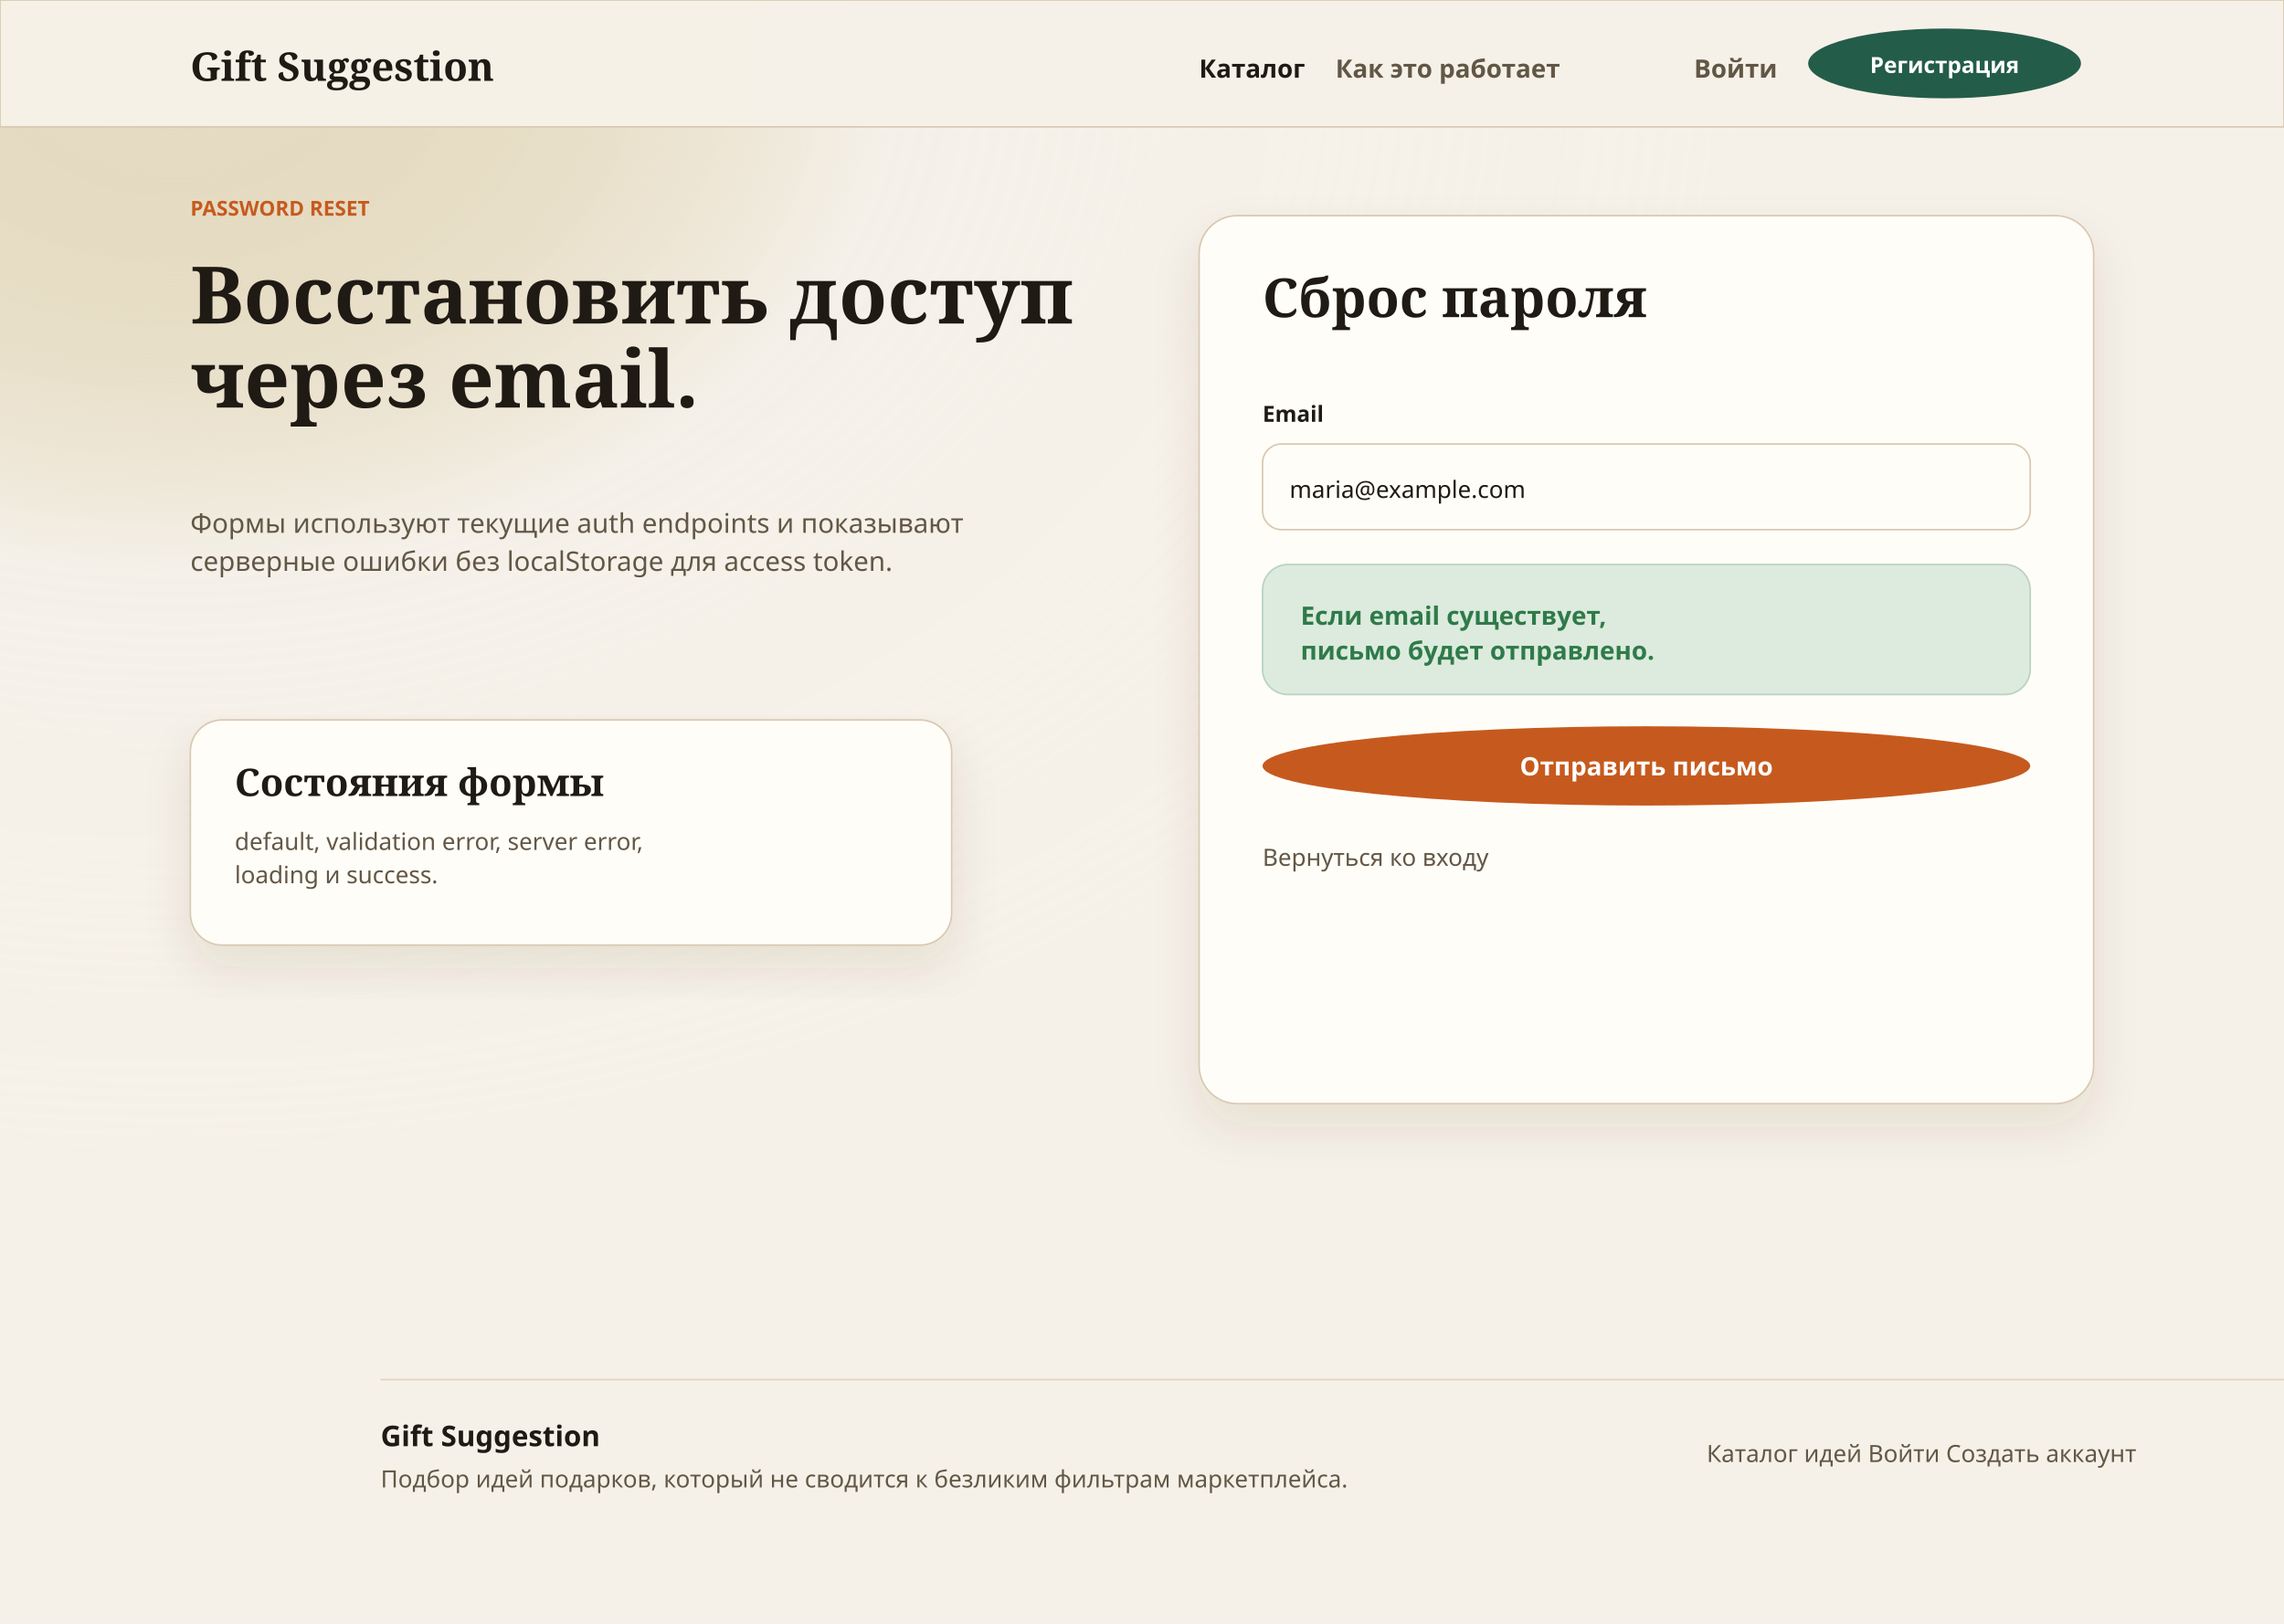
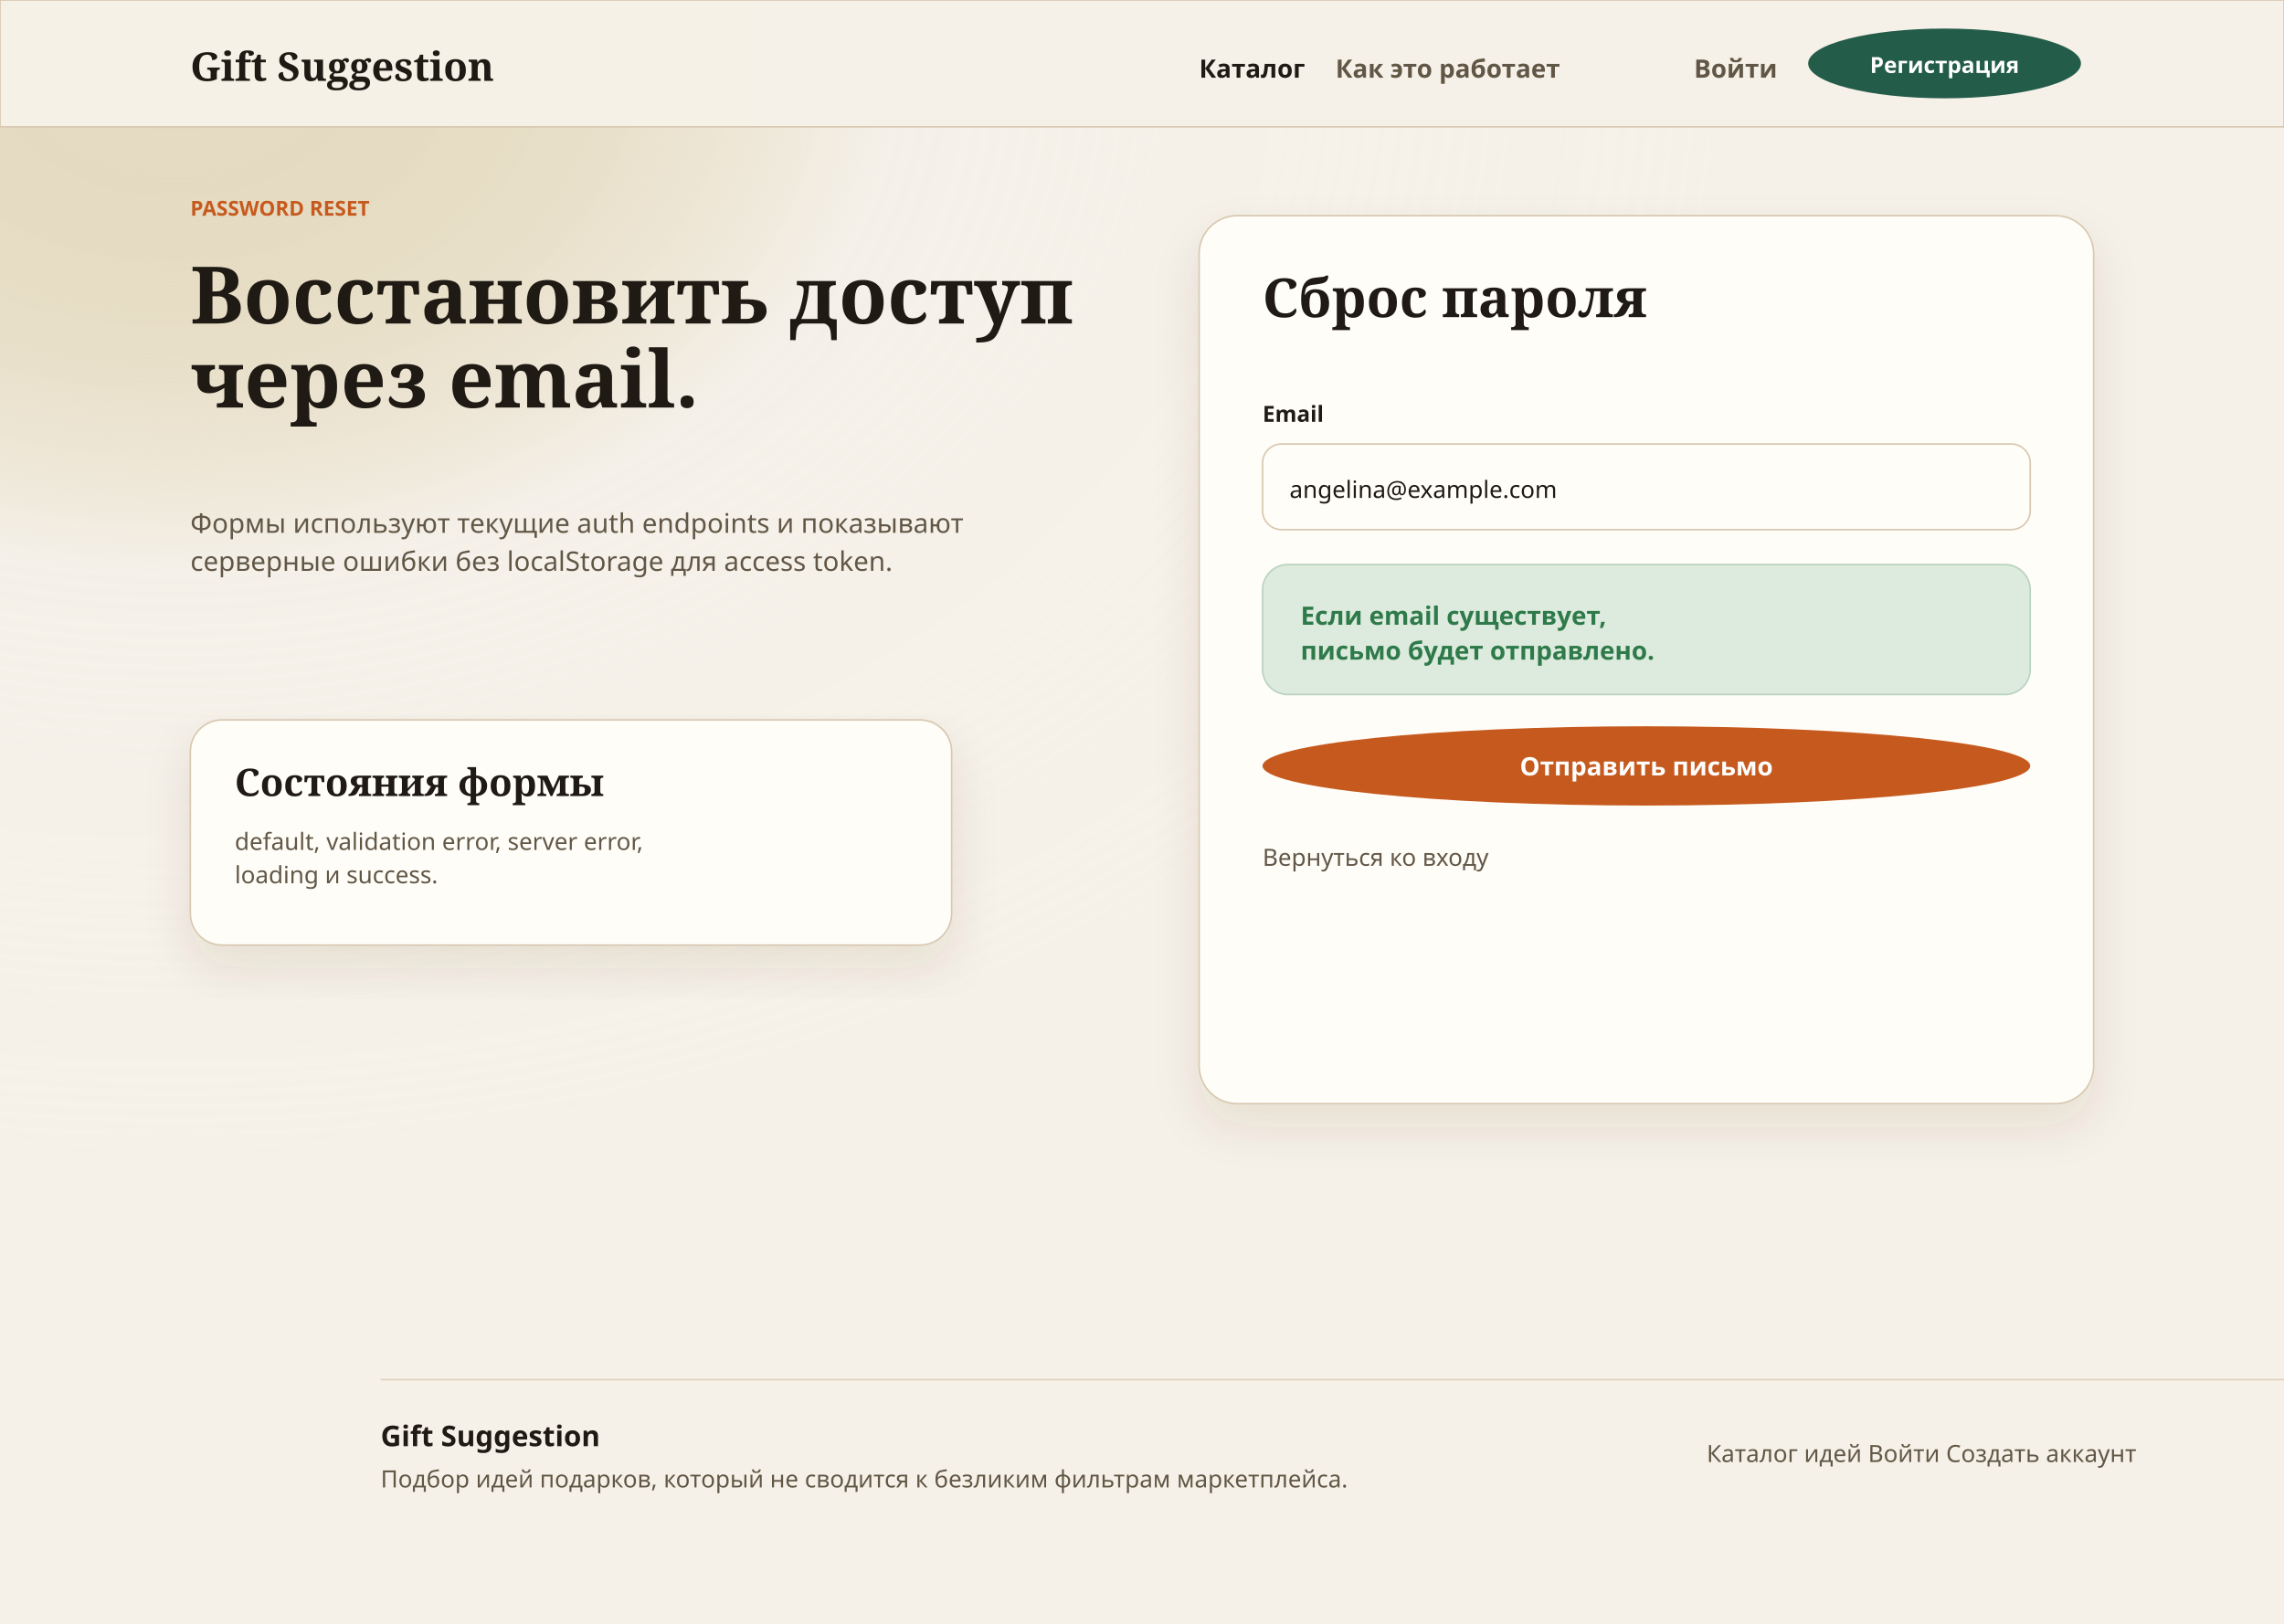
<svg xmlns="http://www.w3.org/2000/svg" width="1440" height="1024" viewBox="0 0 1440 1024" role="img" aria-label="06 Password reset final mockup">
  <defs>
    <radialGradient id="warmGlow" cx="0.08" cy="0.04" r="0.68">
      <stop offset="0" stop-color="#cbae63" stop-opacity="0.30" />
      <stop offset="0.46" stop-color="#f6f1e8" stop-opacity="0.82" />
      <stop offset="1" stop-color="#f6f1e8" />
    </radialGradient>
    <filter id="shadow" x="-12%" y="-12%" width="124%" height="136%">
      <feDropShadow dx="0" dy="14" stdDeviation="14" flood-color="#4d3319" flood-opacity="0.10" />
    </filter>
  </defs>
  <rect x="0" y="0" width="1440" height="1024" rx="0" fill="url(#warmGlow)" />
  <g>
    <rect x="0" y="0" width="1440" height="80" rx="0" fill="#f6f1e8" stroke="#d8c8b0" stroke-width="1" opacity="0.96" />
    <text x="120" y="51" fill="#1f1a14" font-family="Fraunces, Georgia, serif" font-size="25" font-weight="800">
      <tspan x="120" dy="0">Gift Suggestion</tspan>
    </text>
    <text x="756" y="49" fill="#1f1a14" font-family="Manrope, Segoe UI, sans-serif" font-size="16" font-weight="900">
      <tspan x="756" dy="0">Каталог</tspan>
    </text>
    <text x="842" y="49" fill="#625746" font-family="Manrope, Segoe UI, sans-serif" font-size="16" font-weight="700">
      <tspan x="842" dy="0">Как это работает</tspan>
    </text>
    <text x="1068" y="49" fill="#625746" font-family="Manrope, Segoe UI, sans-serif" font-size="16" font-weight="700">
      <tspan x="1068" dy="0">Войти</tspan>
    </text>
    <g opacity="1">
      <rect x="1140" y="18" width="172" height="44" rx="999" fill="#245c4a" stroke="transparent" stroke-width="1" />
      <text x="1226" y="46" fill="#ffffff" font-family="Manrope, Segoe UI, sans-serif" font-size="14" font-weight="800" text-anchor="middle">Регистрация</text>
    </g>
  </g>
  <g transform="translate(120 136)">
    <text x="0" y="0" fill="#c65a1e" font-family="Manrope, Segoe UI, sans-serif" font-size="13" font-weight="800">
      <tspan x="0" dy="0">PASSWORD RESET</tspan>
    </text>
    <text x="0" y="68" fill="#1f1a14" font-family="Fraunces, Georgia, serif" font-size="50" font-weight="700">
      <tspan x="0" dy="0">Восстановить доступ</tspan>
      <tspan x="0" dy="53">через email.</tspan>
    </text>
    <text x="0" y="200" fill="#625746" font-family="Manrope, Segoe UI, sans-serif" font-size="17" font-weight="500">
      <tspan x="0" dy="0">Формы используют текущие auth endpoints и показывают</tspan>
      <tspan x="0" dy="24">серверные ошибки без localStorage для access token.</tspan>
    </text>
    <g transform="translate(0 318)">
      <rect x="0" y="0" width="480" height="142" rx="20" fill="#fffdf8" stroke="#d8c8b0" stroke-width="1" filter="url(#shadow)" />
      <text x="28" y="48" fill="#1f1a14" font-family="Fraunces, Georgia, serif" font-size="24" font-weight="700">
        <tspan x="28" dy="0">Состояния формы</tspan>
      </text>
      <text x="28" y="82" fill="#625746" font-family="Manrope, Segoe UI, sans-serif" font-size="15" font-weight="500">
        <tspan x="28" dy="0">default, validation error, server error,</tspan>
        <tspan x="28" dy="21">loading и success.</tspan>
      </text>
    </g>
    <g transform="translate(636 0)">
      <rect x="0" y="0" width="564" height="560" rx="24" fill="#fffdf8" stroke="#d8c8b0" stroke-width="1" filter="url(#shadow)" />
      <text x="40" y="64" fill="#1f1a14" font-family="Fraunces, Georgia, serif" font-size="34" font-weight="700">
        <tspan x="40" dy="0">Сброс пароля</tspan>
      </text>
      <g>
        <text x="40" y="130" fill="#1f1a14" font-family="Manrope, Segoe UI, sans-serif" font-size="14" font-weight="800">
          <tspan x="40" dy="0">Email</tspan>
        </text>
        <rect x="40" y="144" width="484" height="54" rx="12" fill="#fffdf8" stroke="#d8c8b0" stroke-width="1" />
        <text x="57" y="178" fill="#1f1a14" font-family="Manrope, Segoe UI, sans-serif" font-size="15" font-weight="500">
-           <tspan x="57" dy="0">maria@example.com</tspan>
+           <tspan x="57" dy="0">angelina@example.com</tspan>
        </text>
      </g>
      <g transform="translate(40 220)">
        <rect x="0" y="0" width="484" height="82" rx="16" fill="#dcebdd" stroke="#b9d3be" stroke-width="1" />
        <text x="24" y="38" fill="#2f7a4a" font-family="Manrope, Segoe UI, sans-serif" font-size="16" font-weight="800">
          <tspan x="24" dy="0">Если email существует,</tspan>
          <tspan x="24" dy="22">письмо будет отправлено.</tspan>
        </text>
      </g>
      <g opacity="1">
        <rect x="40" y="322" width="484" height="50" rx="999" fill="#c65a1e" stroke="transparent" stroke-width="1" />
        <text x="282" y="353" fill="#ffffff" font-family="Manrope, Segoe UI, sans-serif" font-size="16" font-weight="800" text-anchor="middle">Отправить письмо</text>
      </g>
      <text x="40" y="410" fill="#625746" font-family="Manrope, Segoe UI, sans-serif" font-size="15" font-weight="500">
        <tspan x="40" dy="0">Вернуться ко входу</tspan>
      </text>
    </g>
    <g>
      <line x1="120" y1="734" x2="1320" y2="734" stroke="#d8c8b0" stroke-width="1" opacity="0.74" />
      <text x="120" y="776" fill="#1f1a14" font-family="Manrope, Segoe UI, sans-serif" font-size="18" font-weight="900">
        <tspan x="120" dy="0">Gift Suggestion</tspan>
      </text>
      <text x="120" y="802" fill="#625746" font-family="Manrope, Segoe UI, sans-serif" font-size="15" font-weight="500">
        <tspan x="120" dy="0">Подбор идей подарков, который не сводится к безликим фильтрам маркетплейса.</tspan>
      </text>
      <text x="956" y="786" fill="#625746" font-family="Manrope, Segoe UI, sans-serif" font-size="15" font-weight="500">
        <tspan x="956" dy="0">Каталог идей     Войти     Создать аккаунт</tspan>
      </text>
    </g>
  </g>
</svg>
